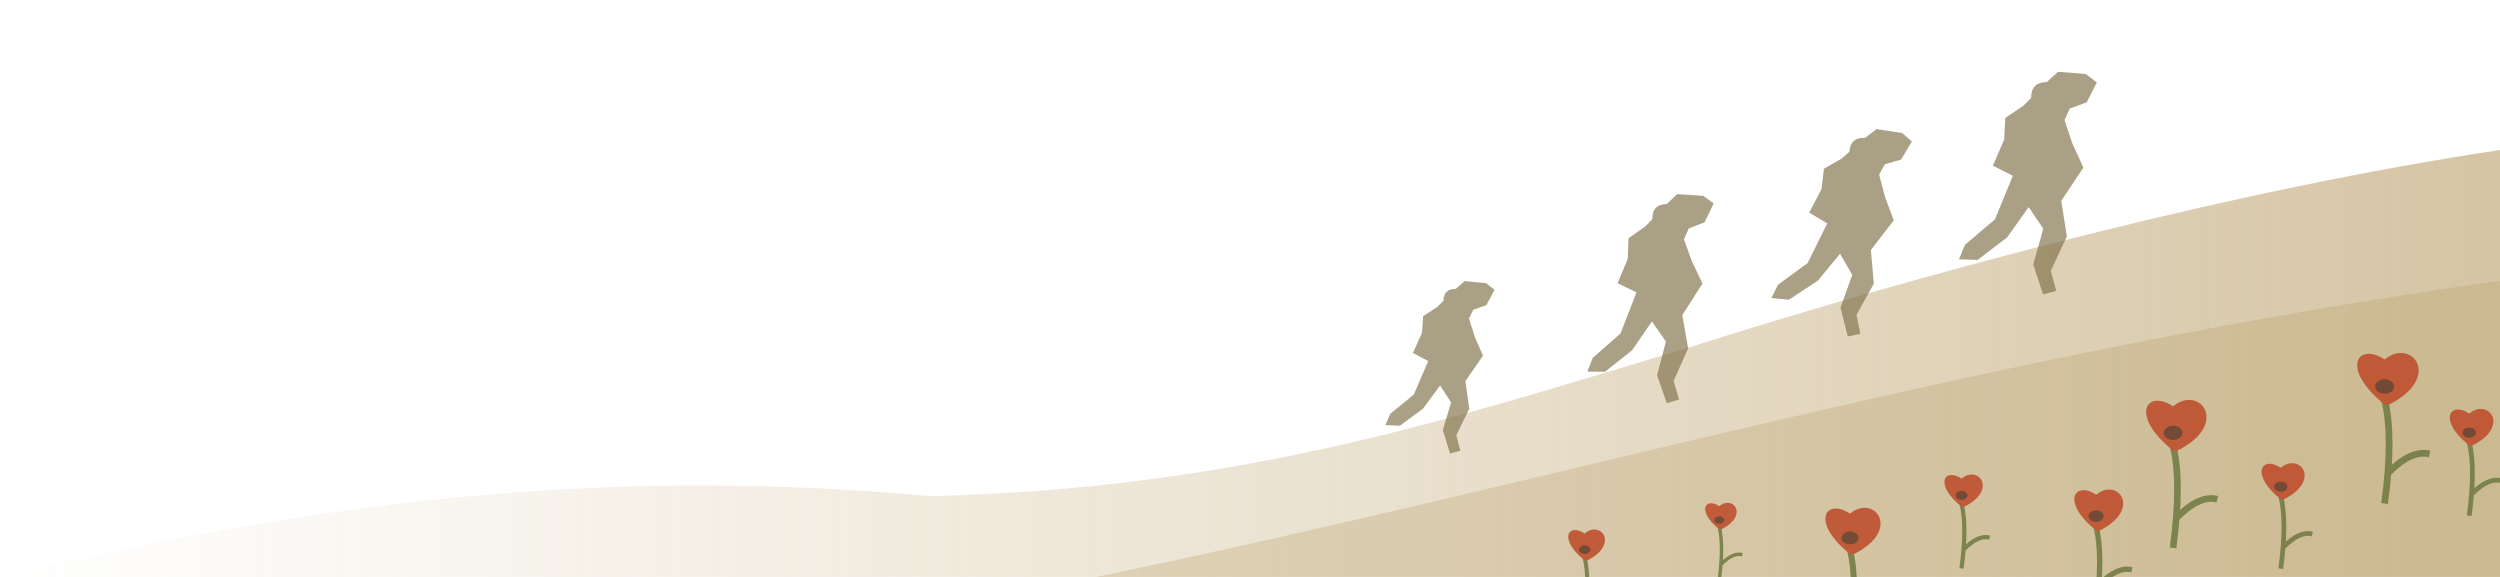
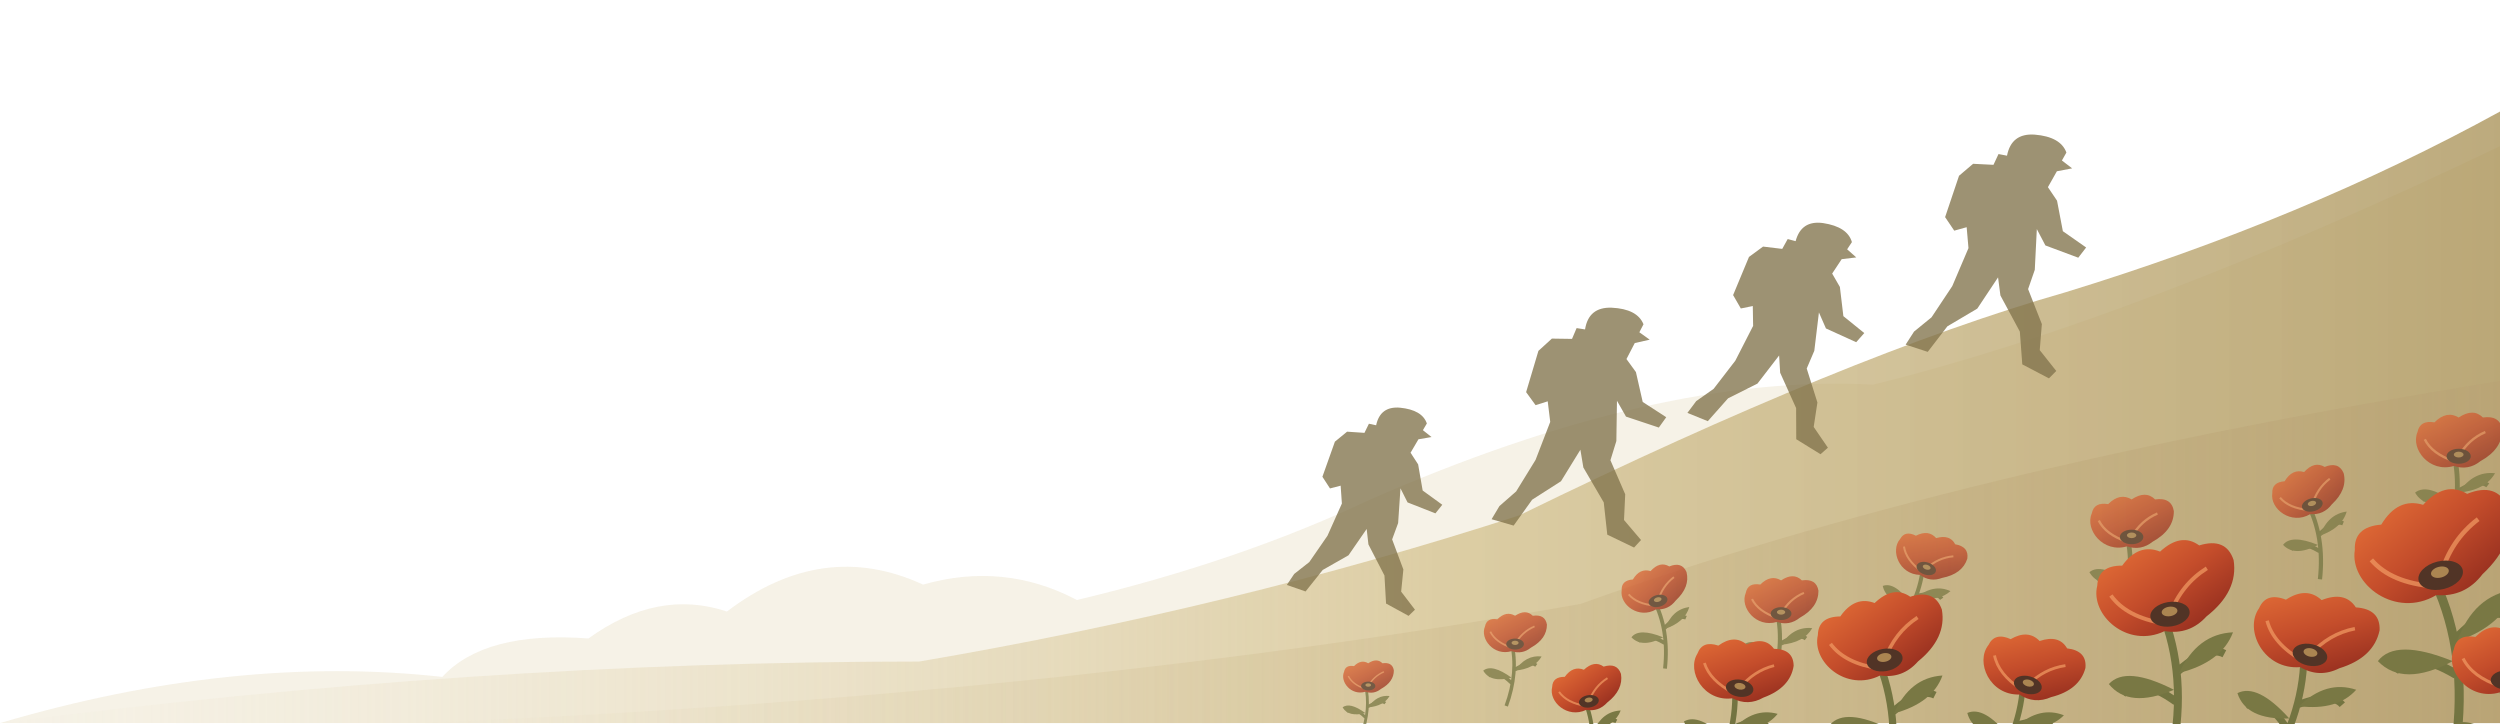
- <svg xmlns="http://www.w3.org/2000/svg" viewBox="0 0 650 150">
+ <svg xmlns="http://www.w3.org/2000/svg" viewBox="0 0 650 188">
  <defs>
-     <linearGradient id="land">
-       <stop stop-color="#c4a76c" stop-opacity="0" />
-       <stop offset="1" stop-color="#b69a62" stop-opacity=".58" />
+     <linearGradient id="slope">
+       <stop stop-color="#e6d8b5" stop-opacity="0" />
+       <stop offset=".57" stop-color="#d1bd86" stop-opacity=".68" />
+       <stop offset="1" stop-color="#a78f53" stop-opacity=".76" />
    </linearGradient>
-     <path id="figure" d="M-5 13q-1-5 4-6l3-4 9-1 4 2-2 7-5 3-1 4 4 7 5 7-5 12 4 11-3 12 3 6-4 2-5-9 1-12-6-6-5 11-8 9-6 1 1-5 8-10 3-15-7-2 2-9-1-7 5-5Z" />
+     <linearGradient id="field">
+       <stop stop-color="#d9c799" stop-opacity="0" />
+       <stop offset="1" stop-color="#b9a375" stop-opacity=".7" />
+     </linearGradient>
+     <linearGradient id="petal" x2=".8" y2="1">
+       <stop stop-color="#e67138" />
+       <stop offset=".52" stop-color="#c44d2b" />
+       <stop offset="1" stop-color="#922c1e" />
+     </linearGradient>
+     <path id="walker" d="M-8 9q0-8 8-9 9-1 12 4l-1 3 4 2-5 2-2 6 4 4 4 10 9 4-2 4-12-2-4-5 2 14-1 7 7 11 1 9 7 6-2 3-10-3-3-11-9-11-2-6-5 12-9 8-5 10-8-1 2-5 5-6 5-12 3-14-2-7-4 2-4-4 2-15 4-5 7-1 1-4Z" />
    <g id="poppy">
-       <path d="M0 23Q2 8 0 0M1 16q5-5 9-4" fill="none" stroke="#6d783e" stroke-width="1.5" />
-       <path d="M0 1c-10-8-6-14 0-10 6-5 13 4 1 10" fill="#bc4726" />
-       <ellipse cy="-3" rx="2.1" ry="1.6" fill="#613422" />
+       <path d="M-3 36Q4 17 0 0m0 23q-8-8-13-4m14-3q9-6 13-3" fill="none" stroke="#737441" stroke-width="2" />
+       <path d="M0 20q-11-8-16-4 4 7 16 4m2-4q6-9 15-8-4 7-15 8" fill="#797844" />
+       <path d="M0 5C-10 8-18-2-15-9q1-5 7-4 5-5 10-2 6-4 10 0 7-1 8 5 0 8-9 13Q6 7 0 5Z" fill="url(#petal)" />
+       <path d="M0 3q-9-3-12-9m14 7q4-7 11-10" fill="none" stroke="#ef9760" stroke-width="1" opacity=".75" />
+       <ellipse cx="2" cy="1" rx="5" ry="3.1" fill="#513426" />
+       <ellipse cx="2" cy=".3" rx="2" ry="1.2" fill="#ab8551" />
    </g>
  </defs>
-   <path fill="url(#land)" d="M0 150c92-22 165-28 242-21 82-2 138-21 195-38 66-21 146-42 213-52v111Z" />
-   <path fill="#b29a61" opacity=".29" d="M285 150c121-25 230-58 365-77v77Z" />
-   <g fill="#82744d" opacity=".68">
-     <use href="#figure" transform="translate(380 71) rotate(12) scale(.62)" />
-     <use href="#figure" transform="translate(435 48) rotate(10) scale(.75)" />
-     <use href="#figure" transform="translate(487 31) rotate(15) scale(.75)" />
-     <use href="#figure" transform="translate(534 16) rotate(11) scale(.8)" />
+   <path fill="#dbcba2" opacity=".26" d="M0 188q61-18 115-12 11-12 38-10 18-13 36-7 25-19 51-7 21-6 40 4 42-10 76-26 75-33 131-30 69-17 163-62v150Z" />
+   <path fill="url(#slope)" d="M0 188q124-16 239-16 82-14 156-38 86-42 142-58 62-19 113-47v159Z" />
+   <path fill="url(#field)" d="M109 188q167-7 302-31 97-35 239-58v89Z" />
+   <g fill="#82734b" opacity=".78">
+     <use href="#walker" transform="translate(364 106) rotate(12) scale(.64)" />
+     <use href="#walker" transform="translate(419 80) rotate(9) scale(.74)" />
+     <use href="#walker" transform="translate(474 58) rotate(15) scale(.71)" />
+     <use href="#walker" transform="translate(529 35) rotate(11) scale(.75)" />
  </g>
-   <g opacity=".84">
-     <use href="#poppy" transform="translate(412 145) scale(.7)" />
-     <use href="#poppy" transform="translate(447 137) scale(.6)" />
-     <use href="#poppy" transform="translate(481 143) scale(1.05)" />
-     <use href="#poppy" transform="translate(510 131) scale(.73)" />
-     <use href="#poppy" transform="translate(545 137) scale(.93)" />
-     <use href="#poppy" transform="translate(565 116) scale(1.15)" />
-     <use href="#poppy" transform="translate(593 129) scale(.82)" />
-     <use href="#poppy" transform="translate(620 104) scale(1.17)" />
-     <use href="#poppy" transform="translate(642 115) scale(.83)" />
+   <g opacity=".74">
+     <use href="#poppy" transform="translate(355 178) scale(.37)" />
+     <use href="#poppy" transform="translate(393 167) scale(.46)" />
+     <use href="#poppy" transform="translate(430 156) rotate(-14) scale(.5)" />
+     <use href="#poppy" transform="translate(462 159) scale(.54)" />
+     <use href="#poppy" transform="translate(500 147) rotate(18) scale(.52)" />
+     <use href="#poppy" transform="translate(553 139) scale(.61)" />
+     <use href="#poppy" transform="translate(600 131) rotate(-14) scale(.55)" />
+     <use href="#poppy" transform="translate(638 118) scale(.63)" />
+   </g>
+   <g>
+     <use href="#poppy" transform="translate(412 182) rotate(-9) scale(.52)" />
+     <use href="#poppy" transform="translate(451 178) rotate(9) scale(.72)" />
+     <use href="#poppy" transform="translate(488 171) rotate(-10) scale(.94)" />
+     <use href="#poppy" transform="translate(526 177) rotate(15) scale(.74)" />
+     <use href="#poppy" transform="translate(562 159) rotate(-9) scale(1.03)" />
+     <use href="#poppy" transform="translate(599 169) rotate(12) scale(.91)" />
+     <use href="#poppy" transform="translate(632 149) rotate(-14) scale(1.18)" />
+     <use href="#poppy" transform="translate(650 176) scale(.8)" />
  </g>
</svg>
